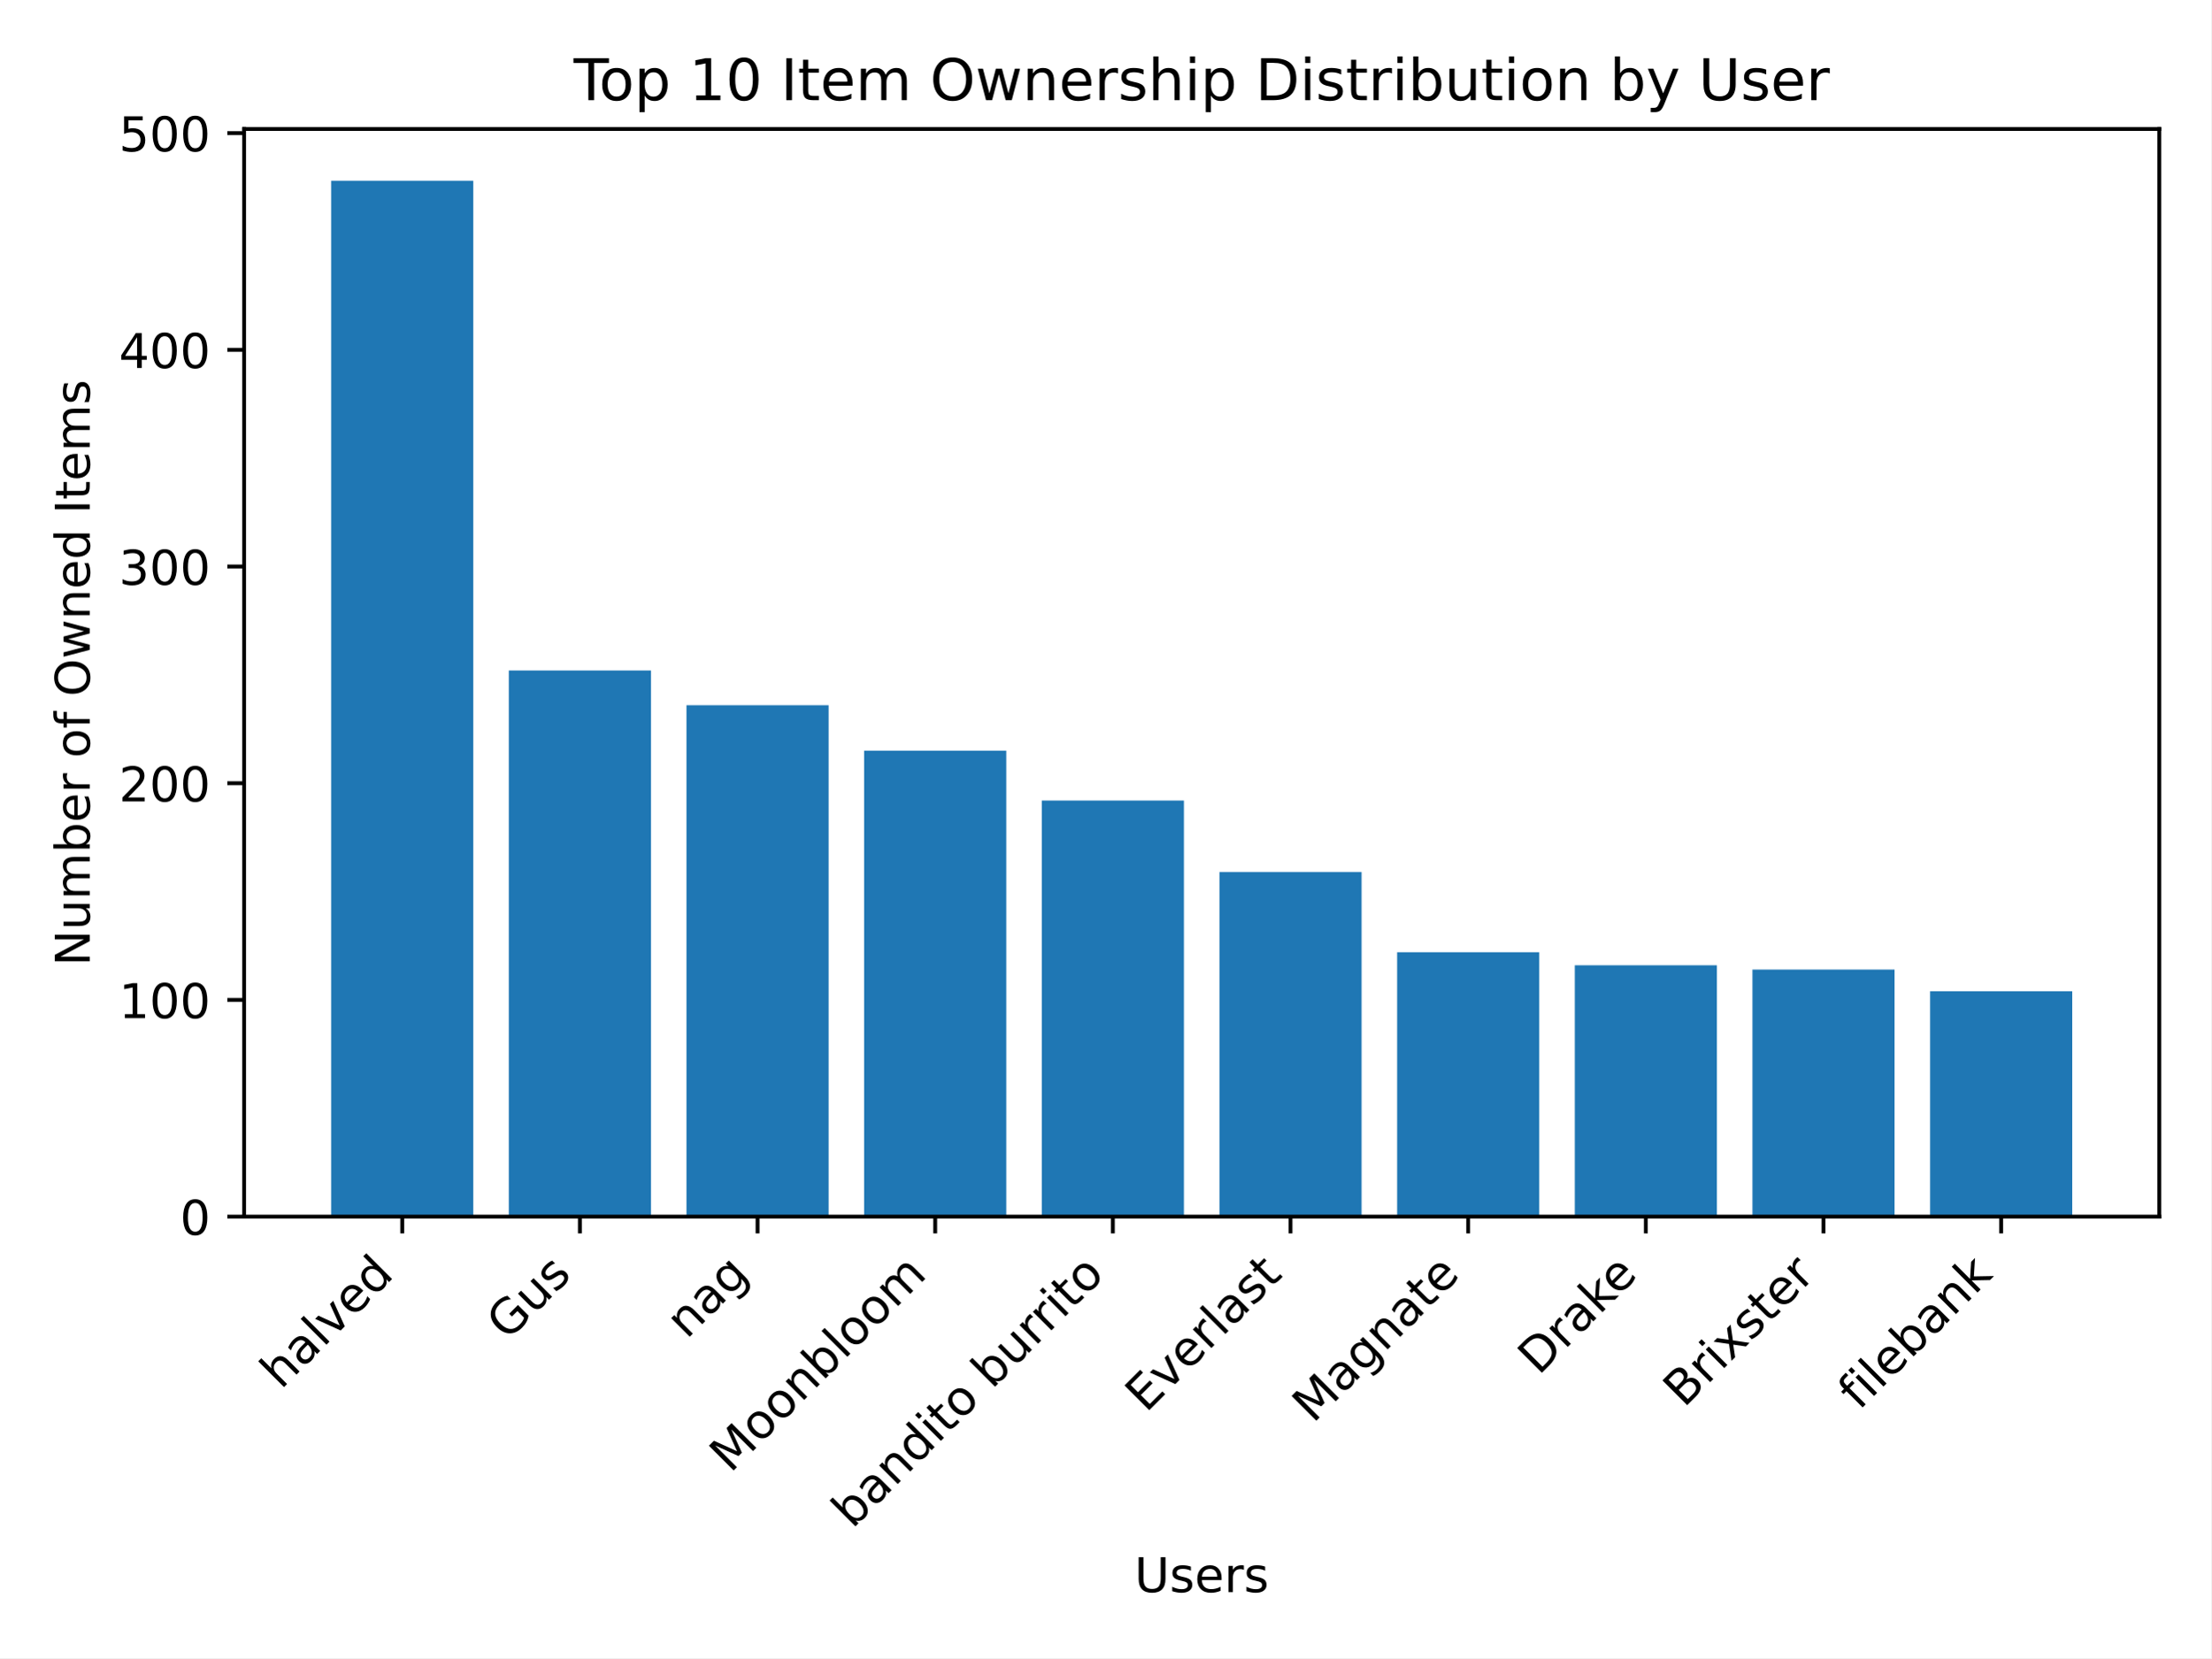
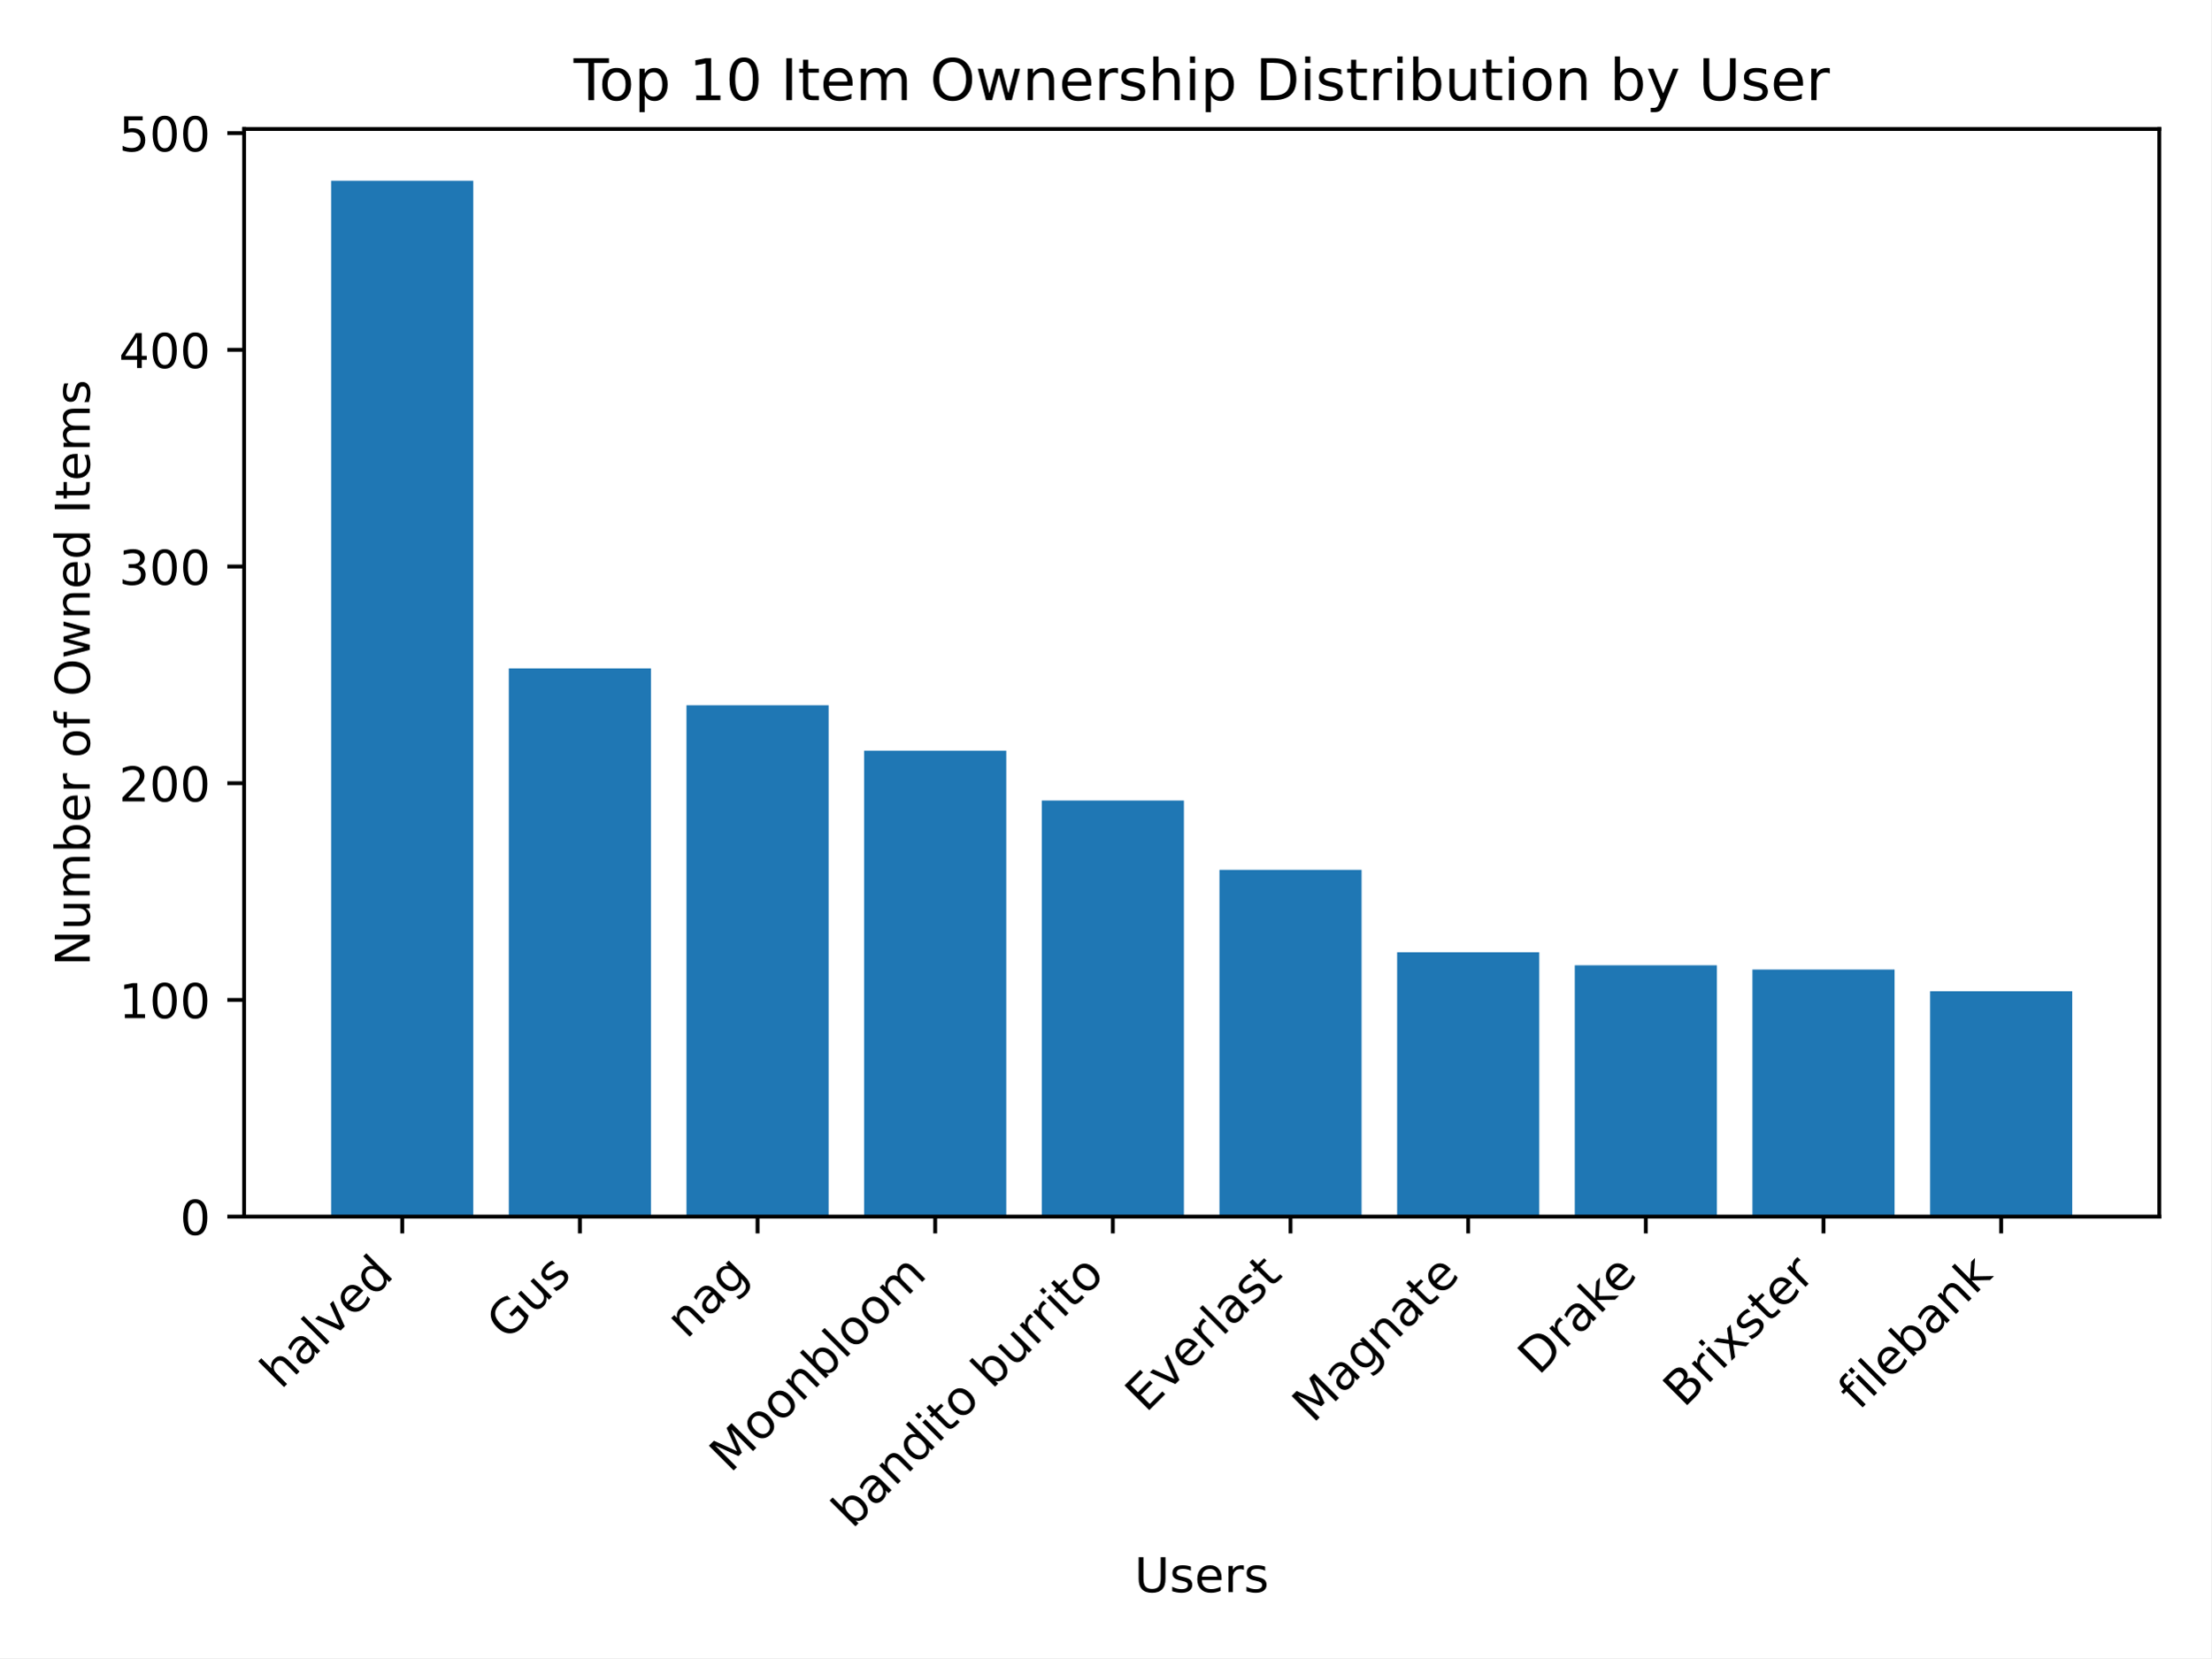
<svg xmlns="http://www.w3.org/2000/svg" xmlns:xlink="http://www.w3.org/1999/xlink" width="460.8pt" height="345.6pt" viewBox="0 0 460.8 345.6" version="1.1">
  <defs>
    <style type="text/css">*{stroke-linejoin: round; stroke-linecap: butt}</style>
  </defs>
  <g id="figure_1">
    <g id="patch_1">
      <path d="M 0 345.6  L 460.8 345.6  L 460.8 0  L 0 0  z " style="fill: #ffffff" />
    </g>
    <g id="axes_1">
      <g id="patch_2">
        <path d="M 50.87 253.581  L 450 253.581  L 450 26.88  L 50.87 26.88  z " style="fill: #ffffff" />
      </g>
      <g id="patch_3">
-         <path d="M 69.012 253.581  L 98.632 253.581  L 98.632 37.675  L 69.012 37.675  z " clip-path="url(#pec1991f487)" style="fill: #1f77b4" />
+         <path d="M 69.012 253.581  L 98.632 253.581  L 98.632 37.675  L 69.012 37.675  z " clip-path="url(#p7c7693d356)" style="fill: #1f77b4" />
      </g>
      <g id="patch_4">
-         <path d="M 106.037 253.581  L 135.657 253.581  L 135.657 139.756  L 106.037 139.756  z " clip-path="url(#pec1991f487)" style="fill: #1f77b4" />
+         <path d="M 106.037 253.581  L 135.657 253.581  L 135.657 139.304  L 106.037 139.304  z " clip-path="url(#p7c7693d356)" style="fill: #1f77b4" />
      </g>
      <g id="patch_5">
-         <path d="M 143.062 253.581  L 172.682 253.581  L 172.682 146.983  L 143.062 146.983  z " clip-path="url(#pec1991f487)" style="fill: #1f77b4" />
+         <path d="M 143.062 253.581  L 172.682 253.581  L 172.682 146.983  L 143.062 146.983  z " clip-path="url(#p7c7693d356)" style="fill: #1f77b4" />
      </g>
      <g id="patch_6">
-         <path d="M 180.087 253.581  L 209.707 253.581  L 209.707 156.468  L 180.087 156.468  z " clip-path="url(#pec1991f487)" style="fill: #1f77b4" />
+         <path d="M 180.087 253.581  L 209.707 253.581  L 209.707 156.468  L 180.087 156.468  z " clip-path="url(#p7c7693d356)" style="fill: #1f77b4" />
      </g>
      <g id="patch_7">
-         <path d="M 217.112 253.581  L 246.732 253.581  L 246.732 166.857  L 217.112 166.857  z " clip-path="url(#pec1991f487)" style="fill: #1f77b4" />
+         <path d="M 217.112 253.581  L 246.732 253.581  L 246.732 166.857  L 217.112 166.857  z " clip-path="url(#p7c7693d356)" style="fill: #1f77b4" />
      </g>
      <g id="patch_8">
-         <path d="M 254.138 253.581  L 283.758 253.581  L 283.758 181.763  L 254.138 181.763  z " clip-path="url(#pec1991f487)" style="fill: #1f77b4" />
+         <path d="M 254.138 253.581  L 283.758 253.581  L 283.758 181.311  L 254.138 181.311  z " clip-path="url(#p7c7693d356)" style="fill: #1f77b4" />
      </g>
      <g id="patch_9">
-         <path d="M 291.163 253.581  L 320.783 253.581  L 320.783 198.475  L 291.163 198.475  z " clip-path="url(#pec1991f487)" style="fill: #1f77b4" />
+         <path d="M 291.163 253.581  L 320.783 253.581  L 320.783 198.475  L 291.163 198.475  z " clip-path="url(#p7c7693d356)" style="fill: #1f77b4" />
      </g>
      <g id="patch_10">
-         <path d="M 328.188 253.581  L 357.808 253.581  L 357.808 201.185  L 328.188 201.185  z " clip-path="url(#pec1991f487)" style="fill: #1f77b4" />
+         <path d="M 328.188 253.581  L 357.808 253.581  L 357.808 201.185  L 328.188 201.185  z " clip-path="url(#p7c7693d356)" style="fill: #1f77b4" />
      </g>
      <g id="patch_11">
-         <path d="M 365.213 253.581  L 394.833 253.581  L 394.833 202.089  L 365.213 202.089  z " clip-path="url(#pec1991f487)" style="fill: #1f77b4" />
+         <path d="M 365.213 253.581  L 394.833 253.581  L 394.833 202.089  L 365.213 202.089  z " clip-path="url(#p7c7693d356)" style="fill: #1f77b4" />
      </g>
      <g id="patch_12">
-         <path d="M 402.238 253.581  L 431.858 253.581  L 431.858 206.605  L 402.238 206.605  z " clip-path="url(#pec1991f487)" style="fill: #1f77b4" />
+         <path d="M 402.238 253.581  L 431.858 253.581  L 431.858 206.605  L 402.238 206.605  z " clip-path="url(#p7c7693d356)" style="fill: #1f77b4" />
      </g>
      <g id="matplotlib.axis_1">
        <g id="xtick_1">
          <g id="line2d_1">
            <defs>
-               <path id="md647e2d53e" d="M 0 0  L 0 3.5  " style="stroke: #000000; stroke-width: 0.8" />
+               <path id="m313b670bd6" d="M 0 0  L 0 3.5  " style="stroke: #000000; stroke-width: 0.8" />
            </defs>
            <g>
-               <use xlink:href="#md647e2d53e" x="83.822" y="253.581" style="stroke: #000000; stroke-width: 0.8" />
+               <use xlink:href="#m313b670bd6" x="83.822" y="253.581" style="stroke: #000000; stroke-width: 0.8" />
            </g>
          </g>
          <g id="text_1">
            <g transform="translate(58.54764 289.7576) rotate(-45) scale(0.1 -0.1)">
              <defs>
                <path id="DejaVuSans-68" d="M 3513 2113  L 3513 0  L 2938 0  L 2938 2094  Q 2938 2591 2744 2837  Q 2550 3084 2163 3084  Q 1697 3084 1428 2787  Q 1159 2491 1159 1978  L 1159 0  L 581 0  L 581 4863  L 1159 4863  L 1159 2956  Q 1366 3272 1645 3428  Q 1925 3584 2291 3584  Q 2894 3584 3203 3211  Q 3513 2838 3513 2113  z " transform="scale(0.015625)" />
                <path id="DejaVuSans-61" d="M 2194 1759  Q 1497 1759 1228 1600  Q 959 1441 959 1056  Q 959 750 1161 570  Q 1363 391 1709 391  Q 2188 391 2477 730  Q 2766 1069 2766 1631  L 2766 1759  L 2194 1759  z M 3341 1997  L 3341 0  L 2766 0  L 2766 531  Q 2569 213 2275 61  Q 1981 -91 1556 -91  Q 1019 -91 701 211  Q 384 513 384 1019  Q 384 1609 779 1909  Q 1175 2209 1959 2209  L 2766 2209  L 2766 2266  Q 2766 2663 2505 2880  Q 2244 3097 1772 3097  Q 1472 3097 1187 3025  Q 903 2953 641 2809  L 641 3341  Q 956 3463 1253 3523  Q 1550 3584 1831 3584  Q 2591 3584 2966 3190  Q 3341 2797 3341 1997  z " transform="scale(0.015625)" />
                <path id="DejaVuSans-6c" d="M 603 4863  L 1178 4863  L 1178 0  L 603 0  L 603 4863  z " transform="scale(0.015625)" />
                <path id="DejaVuSans-76" d="M 191 3500  L 800 3500  L 1894 563  L 2988 3500  L 3597 3500  L 2284 0  L 1503 0  L 191 3500  z " transform="scale(0.015625)" />
                <path id="DejaVuSans-65" d="M 3597 1894  L 3597 1613  L 953 1613  Q 991 1019 1311 708  Q 1631 397 2203 397  Q 2534 397 2845 478  Q 3156 559 3463 722  L 3463 178  Q 3153 47 2828 -22  Q 2503 -91 2169 -91  Q 1331 -91 842 396  Q 353 884 353 1716  Q 353 2575 817 3079  Q 1281 3584 2069 3584  Q 2775 3584 3186 3129  Q 3597 2675 3597 1894  z M 3022 2063  Q 3016 2534 2758 2815  Q 2500 3097 2075 3097  Q 1594 3097 1305 2825  Q 1016 2553 972 2059  L 3022 2063  z " transform="scale(0.015625)" />
                <path id="DejaVuSans-64" d="M 2906 2969  L 2906 4863  L 3481 4863  L 3481 0  L 2906 0  L 2906 525  Q 2725 213 2448 61  Q 2172 -91 1784 -91  Q 1150 -91 751 415  Q 353 922 353 1747  Q 353 2572 751 3078  Q 1150 3584 1784 3584  Q 2172 3584 2448 3432  Q 2725 3281 2906 2969  z M 947 1747  Q 947 1113 1208 752  Q 1469 391 1925 391  Q 2381 391 2643 752  Q 2906 1113 2906 1747  Q 2906 2381 2643 2742  Q 2381 3103 1925 3103  Q 1469 3103 1208 2742  Q 947 2381 947 1747  z " transform="scale(0.015625)" />
              </defs>
              <use xlink:href="#DejaVuSans-68" />
              <use xlink:href="#DejaVuSans-61" x="63.379" />
              <use xlink:href="#DejaVuSans-6c" x="124.658" />
              <use xlink:href="#DejaVuSans-76" x="152.441" />
              <use xlink:href="#DejaVuSans-65" x="211.621" />
              <use xlink:href="#DejaVuSans-64" x="273.145" />
            </g>
          </g>
        </g>
        <g id="xtick_2">
          <g id="line2d_2">
            <g>
-               <use xlink:href="#md647e2d53e" x="120.847" y="253.581" style="stroke: #000000; stroke-width: 0.8" />
+               <use xlink:href="#m313b670bd6" x="120.847" y="253.581" style="stroke: #000000; stroke-width: 0.8" />
            </g>
          </g>
          <g id="text_2">
            <g transform="translate(105.7329 279.5973) rotate(-45) scale(0.1 -0.1)">
              <defs>
                <path id="DejaVuSans-47" d="M 3809 666  L 3809 1919  L 2778 1919  L 2778 2438  L 4434 2438  L 4434 434  Q 4069 175 3628 42  Q 3188 -91 2688 -91  Q 1594 -91 976 548  Q 359 1188 359 2328  Q 359 3472 976 4111  Q 1594 4750 2688 4750  Q 3144 4750 3555 4637  Q 3966 4525 4313 4306  L 4313 3634  Q 3963 3931 3569 4081  Q 3175 4231 2741 4231  Q 1884 4231 1454 3753  Q 1025 3275 1025 2328  Q 1025 1384 1454 906  Q 1884 428 2741 428  Q 3075 428 3337 486  Q 3600 544 3809 666  z " transform="scale(0.015625)" />
                <path id="DejaVuSans-75" d="M 544 1381  L 544 3500  L 1119 3500  L 1119 1403  Q 1119 906 1312 657  Q 1506 409 1894 409  Q 2359 409 2629 706  Q 2900 1003 2900 1516  L 2900 3500  L 3475 3500  L 3475 0  L 2900 0  L 2900 538  Q 2691 219 2414 64  Q 2138 -91 1772 -91  Q 1169 -91 856 284  Q 544 659 544 1381  z M 1991 3584  L 1991 3584  z " transform="scale(0.015625)" />
                <path id="DejaVuSans-73" d="M 2834 3397  L 2834 2853  Q 2591 2978 2328 3040  Q 2066 3103 1784 3103  Q 1356 3103 1142 2972  Q 928 2841 928 2578  Q 928 2378 1081 2264  Q 1234 2150 1697 2047  L 1894 2003  Q 2506 1872 2764 1633  Q 3022 1394 3022 966  Q 3022 478 2636 193  Q 2250 -91 1575 -91  Q 1294 -91 989 -36  Q 684 19 347 128  L 347 722  Q 666 556 975 473  Q 1284 391 1588 391  Q 1994 391 2212 530  Q 2431 669 2431 922  Q 2431 1156 2273 1281  Q 2116 1406 1581 1522  L 1381 1569  Q 847 1681 609 1914  Q 372 2147 372 2553  Q 372 3047 722 3315  Q 1072 3584 1716 3584  Q 2034 3584 2315 3537  Q 2597 3491 2834 3397  z " transform="scale(0.015625)" />
              </defs>
              <use xlink:href="#DejaVuSans-47" />
              <use xlink:href="#DejaVuSans-75" x="77.49" />
              <use xlink:href="#DejaVuSans-73" x="140.869" />
            </g>
          </g>
        </g>
        <g id="xtick_3">
          <g id="line2d_3">
            <g>
-               <use xlink:href="#md647e2d53e" x="157.872" y="253.581" style="stroke: #000000; stroke-width: 0.8" />
+               <use xlink:href="#m313b670bd6" x="157.872" y="253.581" style="stroke: #000000; stroke-width: 0.8" />
            </g>
          </g>
          <g id="text_3">
            <g transform="translate(143.0983 279.257) rotate(-45) scale(0.1 -0.1)">
              <defs>
                <path id="DejaVuSans-6e" d="M 3513 2113  L 3513 0  L 2938 0  L 2938 2094  Q 2938 2591 2744 2837  Q 2550 3084 2163 3084  Q 1697 3084 1428 2787  Q 1159 2491 1159 1978  L 1159 0  L 581 0  L 581 3500  L 1159 3500  L 1159 2956  Q 1366 3272 1645 3428  Q 1925 3584 2291 3584  Q 2894 3584 3203 3211  Q 3513 2838 3513 2113  z " transform="scale(0.015625)" />
                <path id="DejaVuSans-67" d="M 2906 1791  Q 2906 2416 2648 2759  Q 2391 3103 1925 3103  Q 1463 3103 1205 2759  Q 947 2416 947 1791  Q 947 1169 1205 825  Q 1463 481 1925 481  Q 2391 481 2648 825  Q 2906 1169 2906 1791  z M 3481 434  Q 3481 -459 3084 -895  Q 2688 -1331 1869 -1331  Q 1566 -1331 1297 -1286  Q 1028 -1241 775 -1147  L 775 -588  Q 1028 -725 1275 -790  Q 1522 -856 1778 -856  Q 2344 -856 2625 -561  Q 2906 -266 2906 331  L 2906 616  Q 2728 306 2450 153  Q 2172 0 1784 0  Q 1141 0 747 490  Q 353 981 353 1791  Q 353 2603 747 3093  Q 1141 3584 1784 3584  Q 2172 3584 2450 3431  Q 2728 3278 2906 2969  L 2906 3500  L 3481 3500  L 3481 434  z " transform="scale(0.015625)" />
              </defs>
              <use xlink:href="#DejaVuSans-6e" />
              <use xlink:href="#DejaVuSans-61" x="63.379" />
              <use xlink:href="#DejaVuSans-67" x="124.658" />
            </g>
          </g>
        </g>
        <g id="xtick_4">
          <g id="line2d_4">
            <g>
-               <use xlink:href="#md647e2d53e" x="194.897" y="253.581" style="stroke: #000000; stroke-width: 0.8" />
+               <use xlink:href="#m313b670bd6" x="194.897" y="253.581" style="stroke: #000000; stroke-width: 0.8" />
            </g>
          </g>
          <g id="text_4">
            <g transform="translate(152.197 307.1833) rotate(-45) scale(0.1 -0.1)">
              <defs>
                <path id="DejaVuSans-4d" d="M 628 4666  L 1569 4666  L 2759 1491  L 3956 4666  L 4897 4666  L 4897 0  L 4281 0  L 4281 4097  L 3078 897  L 2444 897  L 1241 4097  L 1241 0  L 628 0  L 628 4666  z " transform="scale(0.015625)" />
                <path id="DejaVuSans-6f" d="M 1959 3097  Q 1497 3097 1228 2736  Q 959 2375 959 1747  Q 959 1119 1226 758  Q 1494 397 1959 397  Q 2419 397 2687 759  Q 2956 1122 2956 1747  Q 2956 2369 2687 2733  Q 2419 3097 1959 3097  z M 1959 3584  Q 2709 3584 3137 3096  Q 3566 2609 3566 1747  Q 3566 888 3137 398  Q 2709 -91 1959 -91  Q 1206 -91 779 398  Q 353 888 353 1747  Q 353 2609 779 3096  Q 1206 3584 1959 3584  z " transform="scale(0.015625)" />
                <path id="DejaVuSans-62" d="M 3116 1747  Q 3116 2381 2855 2742  Q 2594 3103 2138 3103  Q 1681 3103 1420 2742  Q 1159 2381 1159 1747  Q 1159 1113 1420 752  Q 1681 391 2138 391  Q 2594 391 2855 752  Q 3116 1113 3116 1747  z M 1159 2969  Q 1341 3281 1617 3432  Q 1894 3584 2278 3584  Q 2916 3584 3314 3078  Q 3713 2572 3713 1747  Q 3713 922 3314 415  Q 2916 -91 2278 -91  Q 1894 -91 1617 61  Q 1341 213 1159 525  L 1159 0  L 581 0  L 581 4863  L 1159 4863  L 1159 2969  z " transform="scale(0.015625)" />
                <path id="DejaVuSans-6d" d="M 3328 2828  Q 3544 3216 3844 3400  Q 4144 3584 4550 3584  Q 5097 3584 5394 3201  Q 5691 2819 5691 2113  L 5691 0  L 5113 0  L 5113 2094  Q 5113 2597 4934 2840  Q 4756 3084 4391 3084  Q 3944 3084 3684 2787  Q 3425 2491 3425 1978  L 3425 0  L 2847 0  L 2847 2094  Q 2847 2600 2669 2842  Q 2491 3084 2119 3084  Q 1678 3084 1418 2786  Q 1159 2488 1159 1978  L 1159 0  L 581 0  L 581 3500  L 1159 3500  L 1159 2956  Q 1356 3278 1631 3431  Q 1906 3584 2284 3584  Q 2666 3584 2933 3390  Q 3200 3197 3328 2828  z " transform="scale(0.015625)" />
              </defs>
              <use xlink:href="#DejaVuSans-4d" />
              <use xlink:href="#DejaVuSans-6f" x="86.279" />
              <use xlink:href="#DejaVuSans-6f" x="147.461" />
              <use xlink:href="#DejaVuSans-6e" x="208.643" />
              <use xlink:href="#DejaVuSans-62" x="272.021" />
              <use xlink:href="#DejaVuSans-6c" x="335.498" />
              <use xlink:href="#DejaVuSans-6f" x="363.281" />
              <use xlink:href="#DejaVuSans-6f" x="424.463" />
              <use xlink:href="#DejaVuSans-6d" x="485.645" />
            </g>
          </g>
        </g>
        <g id="xtick_5">
          <g id="line2d_5">
            <g>
-               <use xlink:href="#md647e2d53e" x="231.922" y="253.581" style="stroke: #000000; stroke-width: 0.8" />
+               <use xlink:href="#m313b670bd6" x="231.922" y="253.581" style="stroke: #000000; stroke-width: 0.8" />
            </g>
          </g>
          <g id="text_5">
            <g transform="translate(177.6255 318.7799) rotate(-45) scale(0.1 -0.1)">
              <defs>
                <path id="DejaVuSans-69" d="M 603 3500  L 1178 3500  L 1178 0  L 603 0  L 603 3500  z M 603 4863  L 1178 4863  L 1178 4134  L 603 4134  L 603 4863  z " transform="scale(0.015625)" />
                <path id="DejaVuSans-74" d="M 1172 4494  L 1172 3500  L 2356 3500  L 2356 3053  L 1172 3053  L 1172 1153  Q 1172 725 1289 603  Q 1406 481 1766 481  L 2356 481  L 2356 0  L 1766 0  Q 1100 0 847 248  Q 594 497 594 1153  L 594 3053  L 172 3053  L 172 3500  L 594 3500  L 594 4494  L 1172 4494  z " transform="scale(0.015625)" />
                <path id="DejaVuSans-20" transform="scale(0.015625)" />
                <path id="DejaVuSans-72" d="M 2631 2963  Q 2534 3019 2420 3045  Q 2306 3072 2169 3072  Q 1681 3072 1420 2755  Q 1159 2438 1159 1844  L 1159 0  L 581 0  L 581 3500  L 1159 3500  L 1159 2956  Q 1341 3275 1631 3429  Q 1922 3584 2338 3584  Q 2397 3584 2469 3576  Q 2541 3569 2628 3553  L 2631 2963  z " transform="scale(0.015625)" />
              </defs>
              <use xlink:href="#DejaVuSans-62" />
              <use xlink:href="#DejaVuSans-61" x="63.477" />
              <use xlink:href="#DejaVuSans-6e" x="124.756" />
              <use xlink:href="#DejaVuSans-64" x="188.135" />
              <use xlink:href="#DejaVuSans-69" x="251.611" />
              <use xlink:href="#DejaVuSans-74" x="279.395" />
              <use xlink:href="#DejaVuSans-6f" x="318.604" />
              <use xlink:href="#DejaVuSans-20" x="379.785" />
              <use xlink:href="#DejaVuSans-62" x="411.572" />
              <use xlink:href="#DejaVuSans-75" x="475.049" />
              <use xlink:href="#DejaVuSans-72" x="538.428" />
              <use xlink:href="#DejaVuSans-72" x="577.791" />
              <use xlink:href="#DejaVuSans-69" x="618.904" />
              <use xlink:href="#DejaVuSans-74" x="646.688" />
              <use xlink:href="#DejaVuSans-6f" x="685.896" />
            </g>
          </g>
        </g>
        <g id="xtick_6">
          <g id="line2d_6">
            <g>
-               <use xlink:href="#md647e2d53e" x="268.948" y="253.581" style="stroke: #000000; stroke-width: 0.8" />
+               <use xlink:href="#m313b670bd6" x="268.948" y="253.581" style="stroke: #000000; stroke-width: 0.8" />
            </g>
          </g>
          <g id="text_6">
            <g transform="translate(238.8126 294.6178) rotate(-45) scale(0.1 -0.1)">
              <defs>
                <path id="DejaVuSans-45" d="M 628 4666  L 3578 4666  L 3578 4134  L 1259 4134  L 1259 2753  L 3481 2753  L 3481 2222  L 1259 2222  L 1259 531  L 3634 531  L 3634 0  L 628 0  L 628 4666  z " transform="scale(0.015625)" />
              </defs>
              <use xlink:href="#DejaVuSans-45" />
              <use xlink:href="#DejaVuSans-76" x="63.184" />
              <use xlink:href="#DejaVuSans-65" x="122.363" />
              <use xlink:href="#DejaVuSans-72" x="183.887" />
              <use xlink:href="#DejaVuSans-6c" x="225" />
              <use xlink:href="#DejaVuSans-61" x="252.783" />
              <use xlink:href="#DejaVuSans-73" x="314.062" />
              <use xlink:href="#DejaVuSans-74" x="366.162" />
            </g>
          </g>
        </g>
        <g id="xtick_7">
          <g id="line2d_7">
            <g>
-               <use xlink:href="#md647e2d53e" x="305.973" y="253.581" style="stroke: #000000; stroke-width: 0.8" />
+               <use xlink:href="#m313b670bd6" x="305.973" y="253.581" style="stroke: #000000; stroke-width: 0.8" />
            </g>
          </g>
          <g id="text_7">
            <g transform="translate(273.6412 296.8143) rotate(-45) scale(0.1 -0.1)">
              <use xlink:href="#DejaVuSans-4d" />
              <use xlink:href="#DejaVuSans-61" x="86.279" />
              <use xlink:href="#DejaVuSans-67" x="147.559" />
              <use xlink:href="#DejaVuSans-6e" x="211.035" />
              <use xlink:href="#DejaVuSans-61" x="274.414" />
              <use xlink:href="#DejaVuSans-74" x="335.693" />
              <use xlink:href="#DejaVuSans-65" x="374.902" />
            </g>
          </g>
        </g>
        <g id="xtick_8">
          <g id="line2d_8">
            <g>
-               <use xlink:href="#md647e2d53e" x="342.998" y="253.581" style="stroke: #000000; stroke-width: 0.8" />
+               <use xlink:href="#m313b670bd6" x="342.998" y="253.581" style="stroke: #000000; stroke-width: 0.8" />
            </g>
          </g>
          <g id="text_8">
            <g transform="translate(320.653 286.8275) rotate(-45) scale(0.1 -0.1)">
              <defs>
                <path id="DejaVuSans-44" d="M 1259 4147  L 1259 519  L 2022 519  Q 2988 519 3436 956  Q 3884 1394 3884 2338  Q 3884 3275 3436 3711  Q 2988 4147 2022 4147  L 1259 4147  z M 628 4666  L 1925 4666  Q 3281 4666 3915 4102  Q 4550 3538 4550 2338  Q 4550 1131 3912 565  Q 3275 0 1925 0  L 628 0  L 628 4666  z " transform="scale(0.015625)" />
                <path id="DejaVuSans-6b" d="M 581 4863  L 1159 4863  L 1159 1991  L 2875 3500  L 3609 3500  L 1753 1863  L 3688 0  L 2938 0  L 1159 1709  L 1159 0  L 581 0  L 581 4863  z " transform="scale(0.015625)" />
              </defs>
              <use xlink:href="#DejaVuSans-44" />
              <use xlink:href="#DejaVuSans-72" x="77.002" />
              <use xlink:href="#DejaVuSans-61" x="118.115" />
              <use xlink:href="#DejaVuSans-6b" x="179.395" />
              <use xlink:href="#DejaVuSans-65" x="233.68" />
            </g>
          </g>
        </g>
        <g id="xtick_9">
          <g id="line2d_9">
            <g>
-               <use xlink:href="#md647e2d53e" x="380.023" y="253.581" style="stroke: #000000; stroke-width: 0.8" />
+               <use xlink:href="#m313b670bd6" x="380.023" y="253.581" style="stroke: #000000; stroke-width: 0.8" />
            </g>
          </g>
          <g id="text_9">
            <g transform="translate(350.9307 293.5748) rotate(-45) scale(0.1 -0.1)">
              <defs>
                <path id="DejaVuSans-42" d="M 1259 2228  L 1259 519  L 2272 519  Q 2781 519 3026 730  Q 3272 941 3272 1375  Q 3272 1813 3026 2020  Q 2781 2228 2272 2228  L 1259 2228  z M 1259 4147  L 1259 2741  L 2194 2741  Q 2656 2741 2882 2914  Q 3109 3088 3109 3444  Q 3109 3797 2882 3972  Q 2656 4147 2194 4147  L 1259 4147  z M 628 4666  L 2241 4666  Q 2963 4666 3353 4366  Q 3744 4066 3744 3513  Q 3744 3084 3544 2831  Q 3344 2578 2956 2516  Q 3422 2416 3680 2098  Q 3938 1781 3938 1306  Q 3938 681 3513 340  Q 3088 0 2303 0  L 628 0  L 628 4666  z " transform="scale(0.015625)" />
                <path id="DejaVuSans-78" d="M 3513 3500  L 2247 1797  L 3578 0  L 2900 0  L 1881 1375  L 863 0  L 184 0  L 1544 1831  L 300 3500  L 978 3500  L 1906 2253  L 2834 3500  L 3513 3500  z " transform="scale(0.015625)" />
              </defs>
              <use xlink:href="#DejaVuSans-42" />
              <use xlink:href="#DejaVuSans-72" x="68.604" />
              <use xlink:href="#DejaVuSans-69" x="109.717" />
              <use xlink:href="#DejaVuSans-78" x="137.5" />
              <use xlink:href="#DejaVuSans-73" x="196.68" />
              <use xlink:href="#DejaVuSans-74" x="248.779" />
              <use xlink:href="#DejaVuSans-65" x="287.988" />
              <use xlink:href="#DejaVuSans-72" x="349.512" />
            </g>
          </g>
        </g>
        <g id="xtick_10">
          <g id="line2d_10">
            <g>
-               <use xlink:href="#md647e2d53e" x="417.048" y="253.581" style="stroke: #000000; stroke-width: 0.8" />
+               <use xlink:href="#m313b670bd6" x="417.048" y="253.581" style="stroke: #000000; stroke-width: 0.8" />
            </g>
          </g>
          <g id="text_10">
            <g transform="translate(387.41 294.1206) rotate(-45) scale(0.1 -0.1)">
              <defs>
                <path id="DejaVuSans-66" d="M 2375 4863  L 2375 4384  L 1825 4384  Q 1516 4384 1395 4259  Q 1275 4134 1275 3809  L 1275 3500  L 2222 3500  L 2222 3053  L 1275 3053  L 1275 0  L 697 0  L 697 3053  L 147 3053  L 147 3500  L 697 3500  L 697 3744  Q 697 4328 969 4595  Q 1241 4863 1831 4863  L 2375 4863  z " transform="scale(0.015625)" />
              </defs>
              <use xlink:href="#DejaVuSans-66" />
              <use xlink:href="#DejaVuSans-69" x="35.205" />
              <use xlink:href="#DejaVuSans-6c" x="62.988" />
              <use xlink:href="#DejaVuSans-65" x="90.771" />
              <use xlink:href="#DejaVuSans-62" x="152.295" />
              <use xlink:href="#DejaVuSans-61" x="215.771" />
              <use xlink:href="#DejaVuSans-6e" x="277.051" />
              <use xlink:href="#DejaVuSans-6b" x="340.43" />
            </g>
          </g>
        </g>
        <g id="text_11">
          <g transform="translate(236.4342 331.8489) scale(0.1 -0.1)">
            <defs>
              <path id="DejaVuSans-55" d="M 556 4666  L 1191 4666  L 1191 1831  Q 1191 1081 1462 751  Q 1734 422 2344 422  Q 2950 422 3222 751  Q 3494 1081 3494 1831  L 3494 4666  L 4128 4666  L 4128 1753  Q 4128 841 3676 375  Q 3225 -91 2344 -91  Q 1459 -91 1007 375  Q 556 841 556 1753  L 556 4666  z " transform="scale(0.015625)" />
            </defs>
            <use xlink:href="#DejaVuSans-55" />
            <use xlink:href="#DejaVuSans-73" x="73.193" />
            <use xlink:href="#DejaVuSans-65" x="125.293" />
            <use xlink:href="#DejaVuSans-72" x="186.816" />
            <use xlink:href="#DejaVuSans-73" x="227.93" />
          </g>
        </g>
      </g>
      <g id="matplotlib.axis_2">
        <g id="ytick_1">
          <g id="line2d_11">
            <defs>
-               <path id="m49bfd425e9" d="M 0 0  L -3.5 0  " style="stroke: #000000; stroke-width: 0.8" />
+               <path id="ma36ccf4801" d="M 0 0  L -3.5 0  " style="stroke: #000000; stroke-width: 0.8" />
            </defs>
            <g>
-               <use xlink:href="#m49bfd425e9" x="50.87" y="253.581" style="stroke: #000000; stroke-width: 0.8" />
+               <use xlink:href="#ma36ccf4801" x="50.87" y="253.581" style="stroke: #000000; stroke-width: 0.8" />
            </g>
          </g>
          <g id="text_12">
            <g transform="translate(37.5075 257.3798) scale(0.1 -0.1)">
              <defs>
                <path id="DejaVuSans-30" d="M 2034 4250  Q 1547 4250 1301 3770  Q 1056 3291 1056 2328  Q 1056 1369 1301 889  Q 1547 409 2034 409  Q 2525 409 2770 889  Q 3016 1369 3016 2328  Q 3016 3291 2770 3770  Q 2525 4250 2034 4250  z M 2034 4750  Q 2819 4750 3233 4129  Q 3647 3509 3647 2328  Q 3647 1150 3233 529  Q 2819 -91 2034 -91  Q 1250 -91 836 529  Q 422 1150 422 2328  Q 422 3509 836 4129  Q 1250 4750 2034 4750  z " transform="scale(0.015625)" />
              </defs>
              <use xlink:href="#DejaVuSans-30" />
            </g>
          </g>
        </g>
        <g id="ytick_2">
          <g id="line2d_12">
            <g>
-               <use xlink:href="#m49bfd425e9" x="50.87" y="208.412" style="stroke: #000000; stroke-width: 0.8" />
+               <use xlink:href="#ma36ccf4801" x="50.87" y="208.412" style="stroke: #000000; stroke-width: 0.8" />
            </g>
          </g>
          <g id="text_13">
            <g transform="translate(24.7825 212.2113) scale(0.1 -0.1)">
              <defs>
                <path id="DejaVuSans-31" d="M 794 531  L 1825 531  L 1825 4091  L 703 3866  L 703 4441  L 1819 4666  L 2450 4666  L 2450 531  L 3481 531  L 3481 0  L 794 0  L 794 531  z " transform="scale(0.015625)" />
              </defs>
              <use xlink:href="#DejaVuSans-31" />
              <use xlink:href="#DejaVuSans-30" x="63.623" />
              <use xlink:href="#DejaVuSans-30" x="127.246" />
            </g>
          </g>
        </g>
        <g id="ytick_3">
          <g id="line2d_13">
            <g>
-               <use xlink:href="#m49bfd425e9" x="50.87" y="163.244" style="stroke: #000000; stroke-width: 0.8" />
+               <use xlink:href="#ma36ccf4801" x="50.87" y="163.244" style="stroke: #000000; stroke-width: 0.8" />
            </g>
          </g>
          <g id="text_14">
            <g transform="translate(24.7825 167.0428) scale(0.1 -0.1)">
              <defs>
                <path id="DejaVuSans-32" d="M 1228 531  L 3431 531  L 3431 0  L 469 0  L 469 531  Q 828 903 1448 1529  Q 2069 2156 2228 2338  Q 2531 2678 2651 2914  Q 2772 3150 2772 3378  Q 2772 3750 2511 3984  Q 2250 4219 1831 4219  Q 1534 4219 1204 4116  Q 875 4013 500 3803  L 500 4441  Q 881 4594 1212 4672  Q 1544 4750 1819 4750  Q 2544 4750 2975 4387  Q 3406 4025 3406 3419  Q 3406 3131 3298 2873  Q 3191 2616 2906 2266  Q 2828 2175 2409 1742  Q 1991 1309 1228 531  z " transform="scale(0.015625)" />
              </defs>
              <use xlink:href="#DejaVuSans-32" />
              <use xlink:href="#DejaVuSans-30" x="63.623" />
              <use xlink:href="#DejaVuSans-30" x="127.246" />
            </g>
          </g>
        </g>
        <g id="ytick_4">
          <g id="line2d_14">
            <g>
-               <use xlink:href="#m49bfd425e9" x="50.87" y="118.075" style="stroke: #000000; stroke-width: 0.8" />
+               <use xlink:href="#ma36ccf4801" x="50.87" y="118.075" style="stroke: #000000; stroke-width: 0.8" />
            </g>
          </g>
          <g id="text_15">
            <g transform="translate(24.7825 121.8744) scale(0.1 -0.1)">
              <defs>
                <path id="DejaVuSans-33" d="M 2597 2516  Q 3050 2419 3304 2112  Q 3559 1806 3559 1356  Q 3559 666 3084 287  Q 2609 -91 1734 -91  Q 1441 -91 1130 -33  Q 819 25 488 141  L 488 750  Q 750 597 1062 519  Q 1375 441 1716 441  Q 2309 441 2620 675  Q 2931 909 2931 1356  Q 2931 1769 2642 2001  Q 2353 2234 1838 2234  L 1294 2234  L 1294 2753  L 1863 2753  Q 2328 2753 2575 2939  Q 2822 3125 2822 3475  Q 2822 3834 2567 4026  Q 2313 4219 1838 4219  Q 1578 4219 1281 4162  Q 984 4106 628 3988  L 628 4550  Q 988 4650 1302 4700  Q 1616 4750 1894 4750  Q 2613 4750 3031 4423  Q 3450 4097 3450 3541  Q 3450 3153 3228 2886  Q 3006 2619 2597 2516  z " transform="scale(0.015625)" />
              </defs>
              <use xlink:href="#DejaVuSans-33" />
              <use xlink:href="#DejaVuSans-30" x="63.623" />
              <use xlink:href="#DejaVuSans-30" x="127.246" />
            </g>
          </g>
        </g>
        <g id="ytick_5">
          <g id="line2d_15">
            <g>
-               <use xlink:href="#m49bfd425e9" x="50.87" y="72.907" style="stroke: #000000; stroke-width: 0.8" />
+               <use xlink:href="#ma36ccf4801" x="50.87" y="72.907" style="stroke: #000000; stroke-width: 0.8" />
            </g>
          </g>
          <g id="text_16">
            <g transform="translate(24.7825 76.70589) scale(0.1 -0.1)">
              <defs>
                <path id="DejaVuSans-34" d="M 2419 4116  L 825 1625  L 2419 1625  L 2419 4116  z M 2253 4666  L 3047 4666  L 3047 1625  L 3713 1625  L 3713 1100  L 3047 1100  L 3047 0  L 2419 0  L 2419 1100  L 313 1100  L 313 1709  L 2253 4666  z " transform="scale(0.015625)" />
              </defs>
              <use xlink:href="#DejaVuSans-34" />
              <use xlink:href="#DejaVuSans-30" x="63.623" />
              <use xlink:href="#DejaVuSans-30" x="127.246" />
            </g>
          </g>
        </g>
        <g id="ytick_6">
          <g id="line2d_16">
            <g>
-               <use xlink:href="#m49bfd425e9" x="50.87" y="27.738" style="stroke: #000000; stroke-width: 0.8" />
+               <use xlink:href="#ma36ccf4801" x="50.87" y="27.738" style="stroke: #000000; stroke-width: 0.8" />
            </g>
          </g>
          <g id="text_17">
            <g transform="translate(24.7825 31.53742) scale(0.1 -0.1)">
              <defs>
                <path id="DejaVuSans-35" d="M 691 4666  L 3169 4666  L 3169 4134  L 1269 4134  L 1269 2991  Q 1406 3038 1543 3061  Q 1681 3084 1819 3084  Q 2600 3084 3056 2656  Q 3513 2228 3513 1497  Q 3513 744 3044 326  Q 2575 -91 1722 -91  Q 1428 -91 1123 -41  Q 819 9 494 109  L 494 744  Q 775 591 1075 516  Q 1375 441 1709 441  Q 2250 441 2565 725  Q 2881 1009 2881 1497  Q 2881 1984 2565 2268  Q 2250 2553 1709 2553  Q 1456 2553 1204 2497  Q 953 2441 691 2322  L 691 4666  z " transform="scale(0.015625)" />
              </defs>
              <use xlink:href="#DejaVuSans-35" />
              <use xlink:href="#DejaVuSans-30" x="63.623" />
              <use xlink:href="#DejaVuSans-30" x="127.246" />
            </g>
          </g>
        </g>
        <g id="text_18">
          <g transform="translate(18.70281 201.3342) rotate(-90) scale(0.1 -0.1)">
            <defs>
              <path id="DejaVuSans-4e" d="M 628 4666  L 1478 4666  L 3547 763  L 3547 4666  L 4159 4666  L 4159 0  L 3309 0  L 1241 3903  L 1241 0  L 628 0  L 628 4666  z " transform="scale(0.015625)" />
              <path id="DejaVuSans-4f" d="M 2522 4238  Q 1834 4238 1429 3725  Q 1025 3213 1025 2328  Q 1025 1447 1429 934  Q 1834 422 2522 422  Q 3209 422 3611 934  Q 4013 1447 4013 2328  Q 4013 3213 3611 3725  Q 3209 4238 2522 4238  z M 2522 4750  Q 3503 4750 4090 4092  Q 4678 3434 4678 2328  Q 4678 1225 4090 567  Q 3503 -91 2522 -91  Q 1538 -91 948 565  Q 359 1222 359 2328  Q 359 3434 948 4092  Q 1538 4750 2522 4750  z " transform="scale(0.015625)" />
              <path id="DejaVuSans-77" d="M 269 3500  L 844 3500  L 1563 769  L 2278 3500  L 2956 3500  L 3675 769  L 4391 3500  L 4966 3500  L 4050 0  L 3372 0  L 2619 2869  L 1863 0  L 1184 0  L 269 3500  z " transform="scale(0.015625)" />
              <path id="DejaVuSans-49" d="M 628 4666  L 1259 4666  L 1259 0  L 628 0  L 628 4666  z " transform="scale(0.015625)" />
            </defs>
            <use xlink:href="#DejaVuSans-4e" />
            <use xlink:href="#DejaVuSans-75" x="74.805" />
            <use xlink:href="#DejaVuSans-6d" x="138.184" />
            <use xlink:href="#DejaVuSans-62" x="235.596" />
            <use xlink:href="#DejaVuSans-65" x="299.072" />
            <use xlink:href="#DejaVuSans-72" x="360.596" />
            <use xlink:href="#DejaVuSans-20" x="401.709" />
            <use xlink:href="#DejaVuSans-6f" x="433.496" />
            <use xlink:href="#DejaVuSans-66" x="494.678" />
            <use xlink:href="#DejaVuSans-20" x="529.883" />
            <use xlink:href="#DejaVuSans-4f" x="561.67" />
            <use xlink:href="#DejaVuSans-77" x="640.381" />
            <use xlink:href="#DejaVuSans-6e" x="722.168" />
            <use xlink:href="#DejaVuSans-65" x="785.547" />
            <use xlink:href="#DejaVuSans-64" x="847.07" />
            <use xlink:href="#DejaVuSans-20" x="910.547" />
            <use xlink:href="#DejaVuSans-49" x="942.334" />
            <use xlink:href="#DejaVuSans-74" x="971.826" />
            <use xlink:href="#DejaVuSans-65" x="1011.035" />
            <use xlink:href="#DejaVuSans-6d" x="1072.559" />
            <use xlink:href="#DejaVuSans-73" x="1169.971" />
          </g>
        </g>
      </g>
      <g id="patch_13">
        <path d="M 50.87 253.581  L 50.87 26.88  " style="fill: none; stroke: #000000; stroke-width: 0.8; stroke-linejoin: miter; stroke-linecap: square" />
      </g>
      <g id="patch_14">
        <path d="M 450 253.581  L 450 26.88  " style="fill: none; stroke: #000000; stroke-width: 0.8; stroke-linejoin: miter; stroke-linecap: square" />
      </g>
      <g id="patch_15">
        <path d="M 50.87 253.581  L 450 253.581  " style="fill: none; stroke: #000000; stroke-width: 0.8; stroke-linejoin: miter; stroke-linecap: square" />
      </g>
      <g id="patch_16">
        <path d="M 50.87 26.88  L 450 26.88  " style="fill: none; stroke: #000000; stroke-width: 0.8; stroke-linejoin: miter; stroke-linecap: square" />
      </g>
      <g id="text_19">
        <g transform="translate(119.5422 20.88) scale(0.12 -0.12)">
          <defs>
            <path id="DejaVuSans-54" d="M -19 4666  L 3928 4666  L 3928 4134  L 2272 4134  L 2272 0  L 1638 0  L 1638 4134  L -19 4134  L -19 4666  z " transform="scale(0.015625)" />
            <path id="DejaVuSans-70" d="M 1159 525  L 1159 -1331  L 581 -1331  L 581 3500  L 1159 3500  L 1159 2969  Q 1341 3281 1617 3432  Q 1894 3584 2278 3584  Q 2916 3584 3314 3078  Q 3713 2572 3713 1747  Q 3713 922 3314 415  Q 2916 -91 2278 -91  Q 1894 -91 1617 61  Q 1341 213 1159 525  z M 3116 1747  Q 3116 2381 2855 2742  Q 2594 3103 2138 3103  Q 1681 3103 1420 2742  Q 1159 2381 1159 1747  Q 1159 1113 1420 752  Q 1681 391 2138 391  Q 2594 391 2855 752  Q 3116 1113 3116 1747  z " transform="scale(0.015625)" />
            <path id="DejaVuSans-79" d="M 2059 -325  Q 1816 -950 1584 -1140  Q 1353 -1331 966 -1331  L 506 -1331  L 506 -850  L 844 -850  Q 1081 -850 1212 -737  Q 1344 -625 1503 -206  L 1606 56  L 191 3500  L 800 3500  L 1894 763  L 2988 3500  L 3597 3500  L 2059 -325  z " transform="scale(0.015625)" />
          </defs>
          <use xlink:href="#DejaVuSans-54" />
          <use xlink:href="#DejaVuSans-6f" x="44.084" />
          <use xlink:href="#DejaVuSans-70" x="105.266" />
          <use xlink:href="#DejaVuSans-20" x="168.742" />
          <use xlink:href="#DejaVuSans-31" x="200.529" />
          <use xlink:href="#DejaVuSans-30" x="264.152" />
          <use xlink:href="#DejaVuSans-20" x="327.775" />
          <use xlink:href="#DejaVuSans-49" x="359.562" />
          <use xlink:href="#DejaVuSans-74" x="389.055" />
          <use xlink:href="#DejaVuSans-65" x="428.264" />
          <use xlink:href="#DejaVuSans-6d" x="489.787" />
          <use xlink:href="#DejaVuSans-20" x="587.199" />
          <use xlink:href="#DejaVuSans-4f" x="618.986" />
          <use xlink:href="#DejaVuSans-77" x="697.697" />
          <use xlink:href="#DejaVuSans-6e" x="779.484" />
          <use xlink:href="#DejaVuSans-65" x="842.863" />
          <use xlink:href="#DejaVuSans-72" x="904.387" />
          <use xlink:href="#DejaVuSans-73" x="945.5" />
          <use xlink:href="#DejaVuSans-68" x="997.6" />
          <use xlink:href="#DejaVuSans-69" x="1060.979" />
          <use xlink:href="#DejaVuSans-70" x="1088.762" />
          <use xlink:href="#DejaVuSans-20" x="1152.238" />
          <use xlink:href="#DejaVuSans-44" x="1184.025" />
          <use xlink:href="#DejaVuSans-69" x="1261.027" />
          <use xlink:href="#DejaVuSans-73" x="1288.811" />
          <use xlink:href="#DejaVuSans-74" x="1340.91" />
          <use xlink:href="#DejaVuSans-72" x="1380.119" />
          <use xlink:href="#DejaVuSans-69" x="1421.232" />
          <use xlink:href="#DejaVuSans-62" x="1449.016" />
          <use xlink:href="#DejaVuSans-75" x="1512.492" />
          <use xlink:href="#DejaVuSans-74" x="1575.871" />
          <use xlink:href="#DejaVuSans-69" x="1615.08" />
          <use xlink:href="#DejaVuSans-6f" x="1642.863" />
          <use xlink:href="#DejaVuSans-6e" x="1704.045" />
          <use xlink:href="#DejaVuSans-20" x="1767.424" />
          <use xlink:href="#DejaVuSans-62" x="1799.211" />
          <use xlink:href="#DejaVuSans-79" x="1862.688" />
          <use xlink:href="#DejaVuSans-20" x="1921.867" />
          <use xlink:href="#DejaVuSans-55" x="1953.654" />
          <use xlink:href="#DejaVuSans-73" x="2026.848" />
          <use xlink:href="#DejaVuSans-65" x="2078.947" />
          <use xlink:href="#DejaVuSans-72" x="2140.471" />
        </g>
      </g>
    </g>
  </g>
  <defs>
-     <clipPath id="pec1991f487">
+     <clipPath id="p7c7693d356">
      <rect x="50.87" y="26.88" width="399.13" height="226.701" />
    </clipPath>
  </defs>
</svg>
